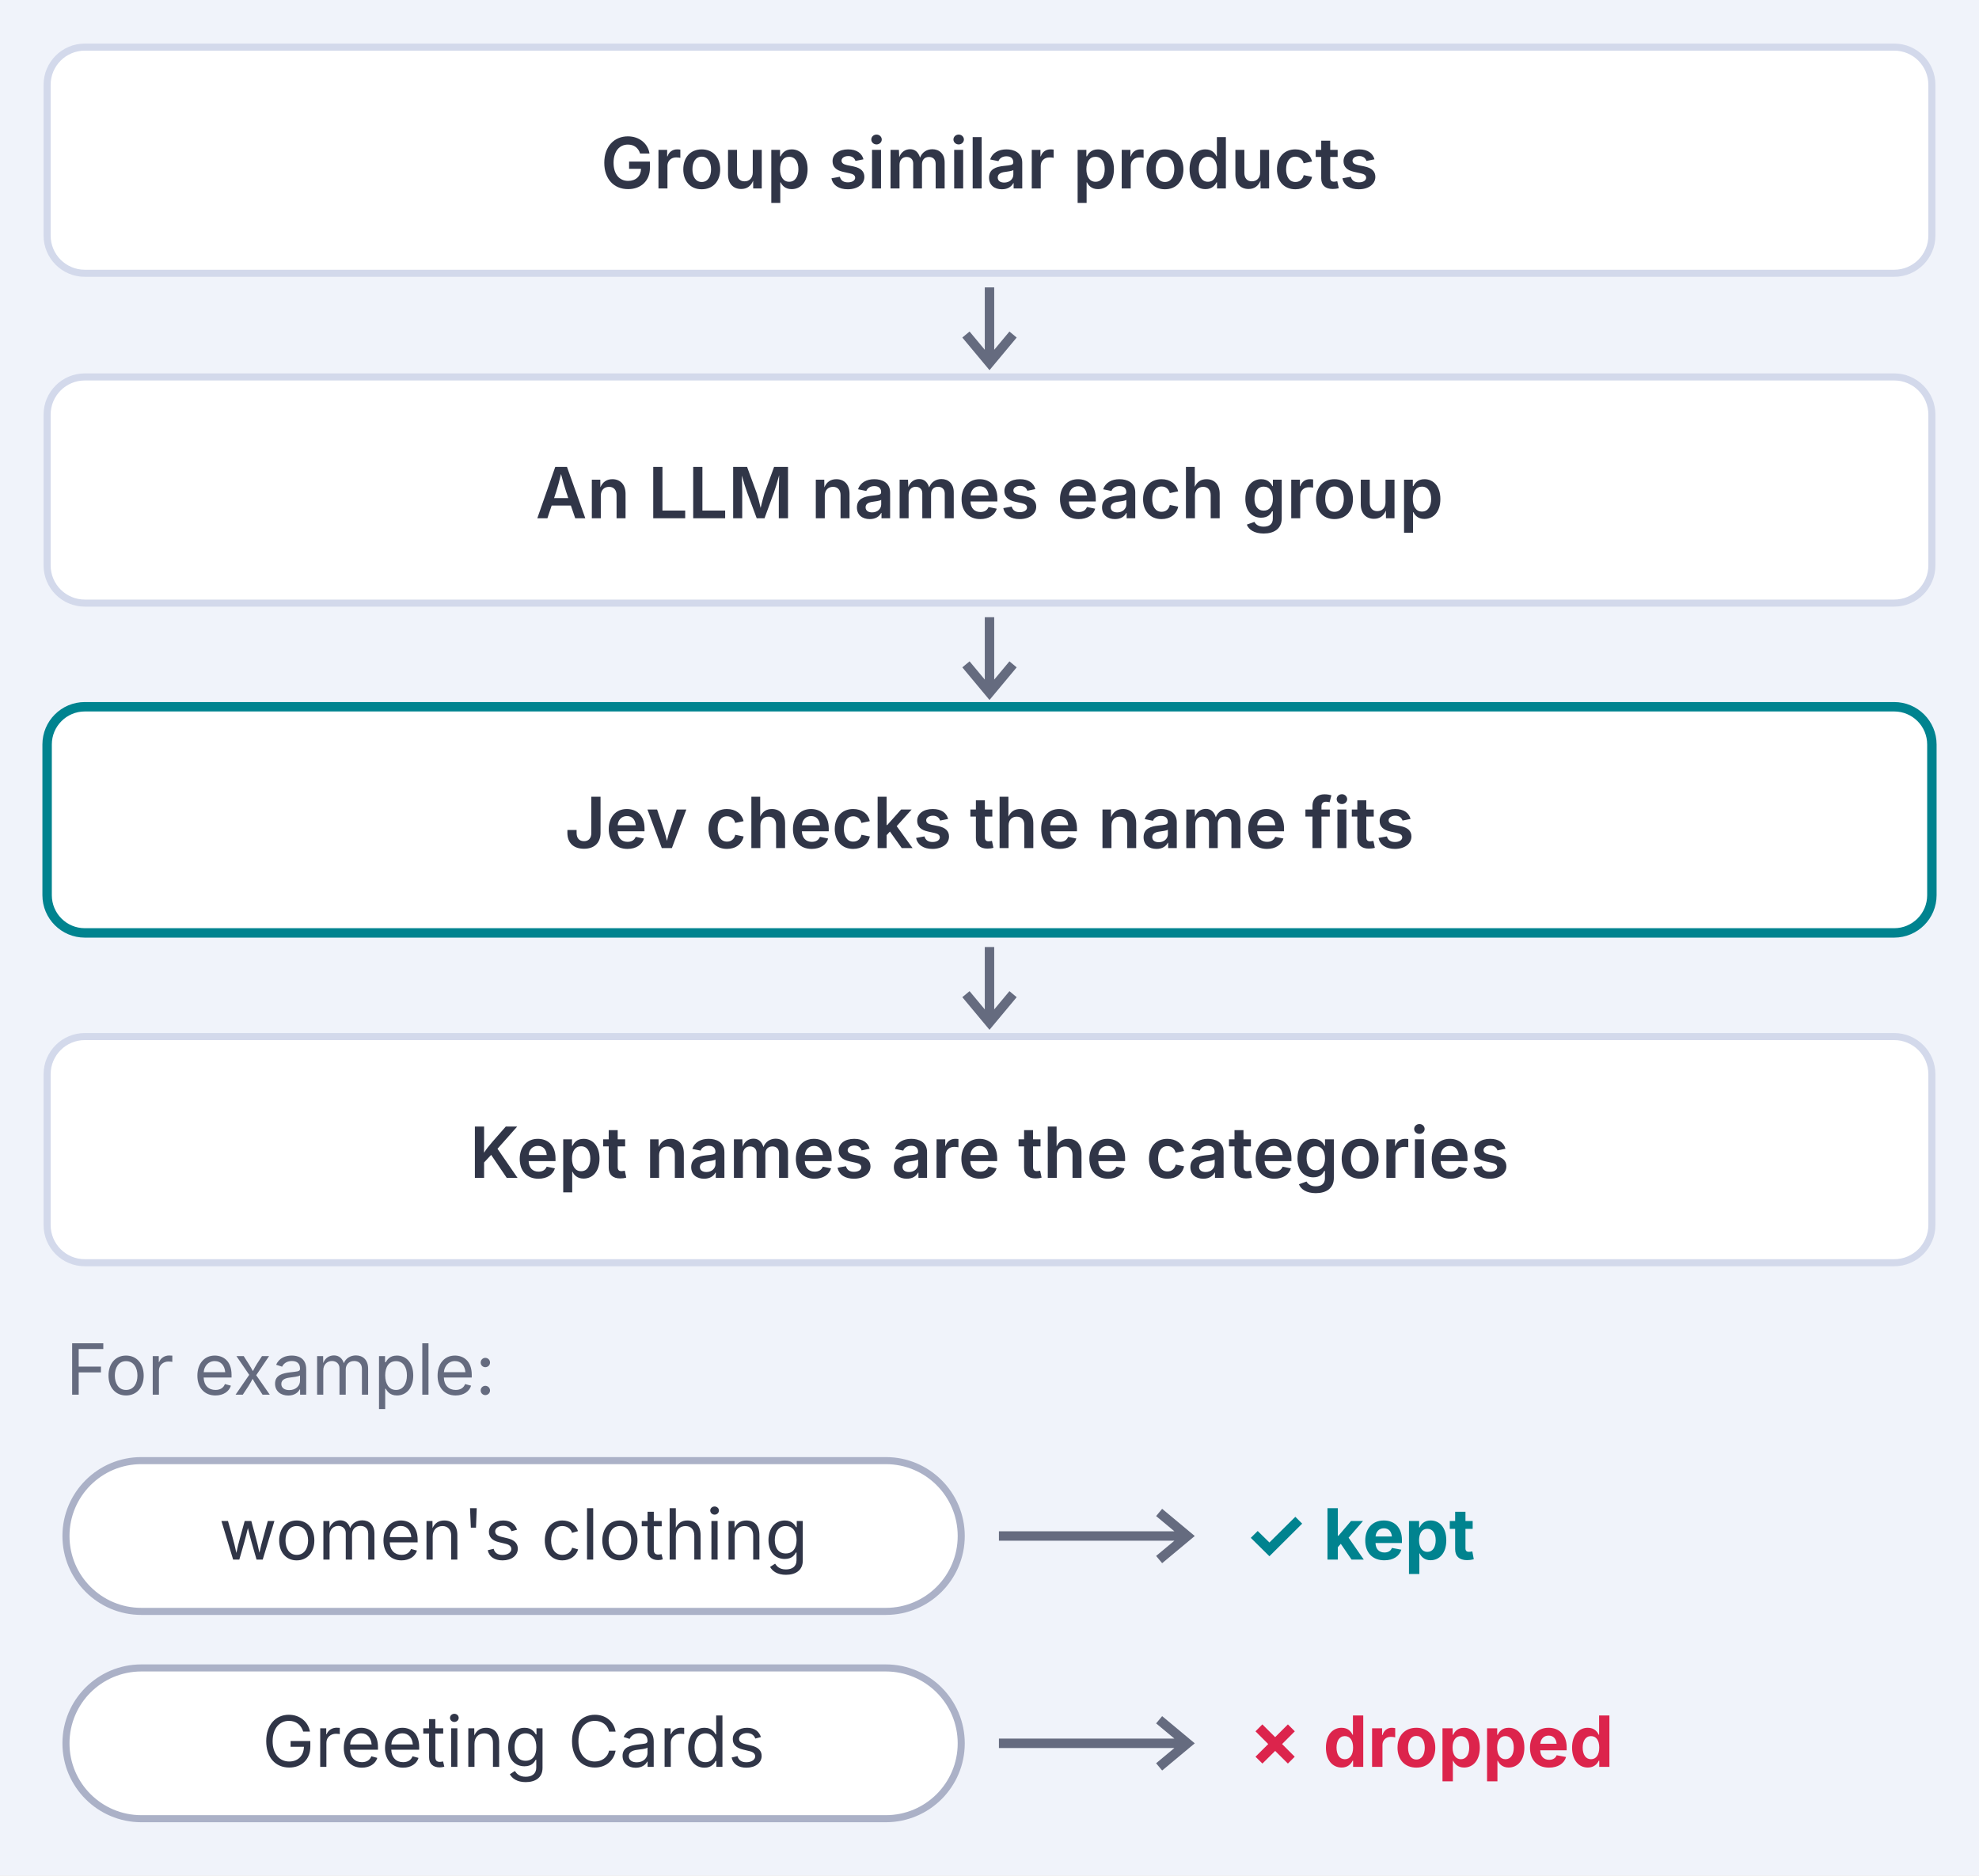
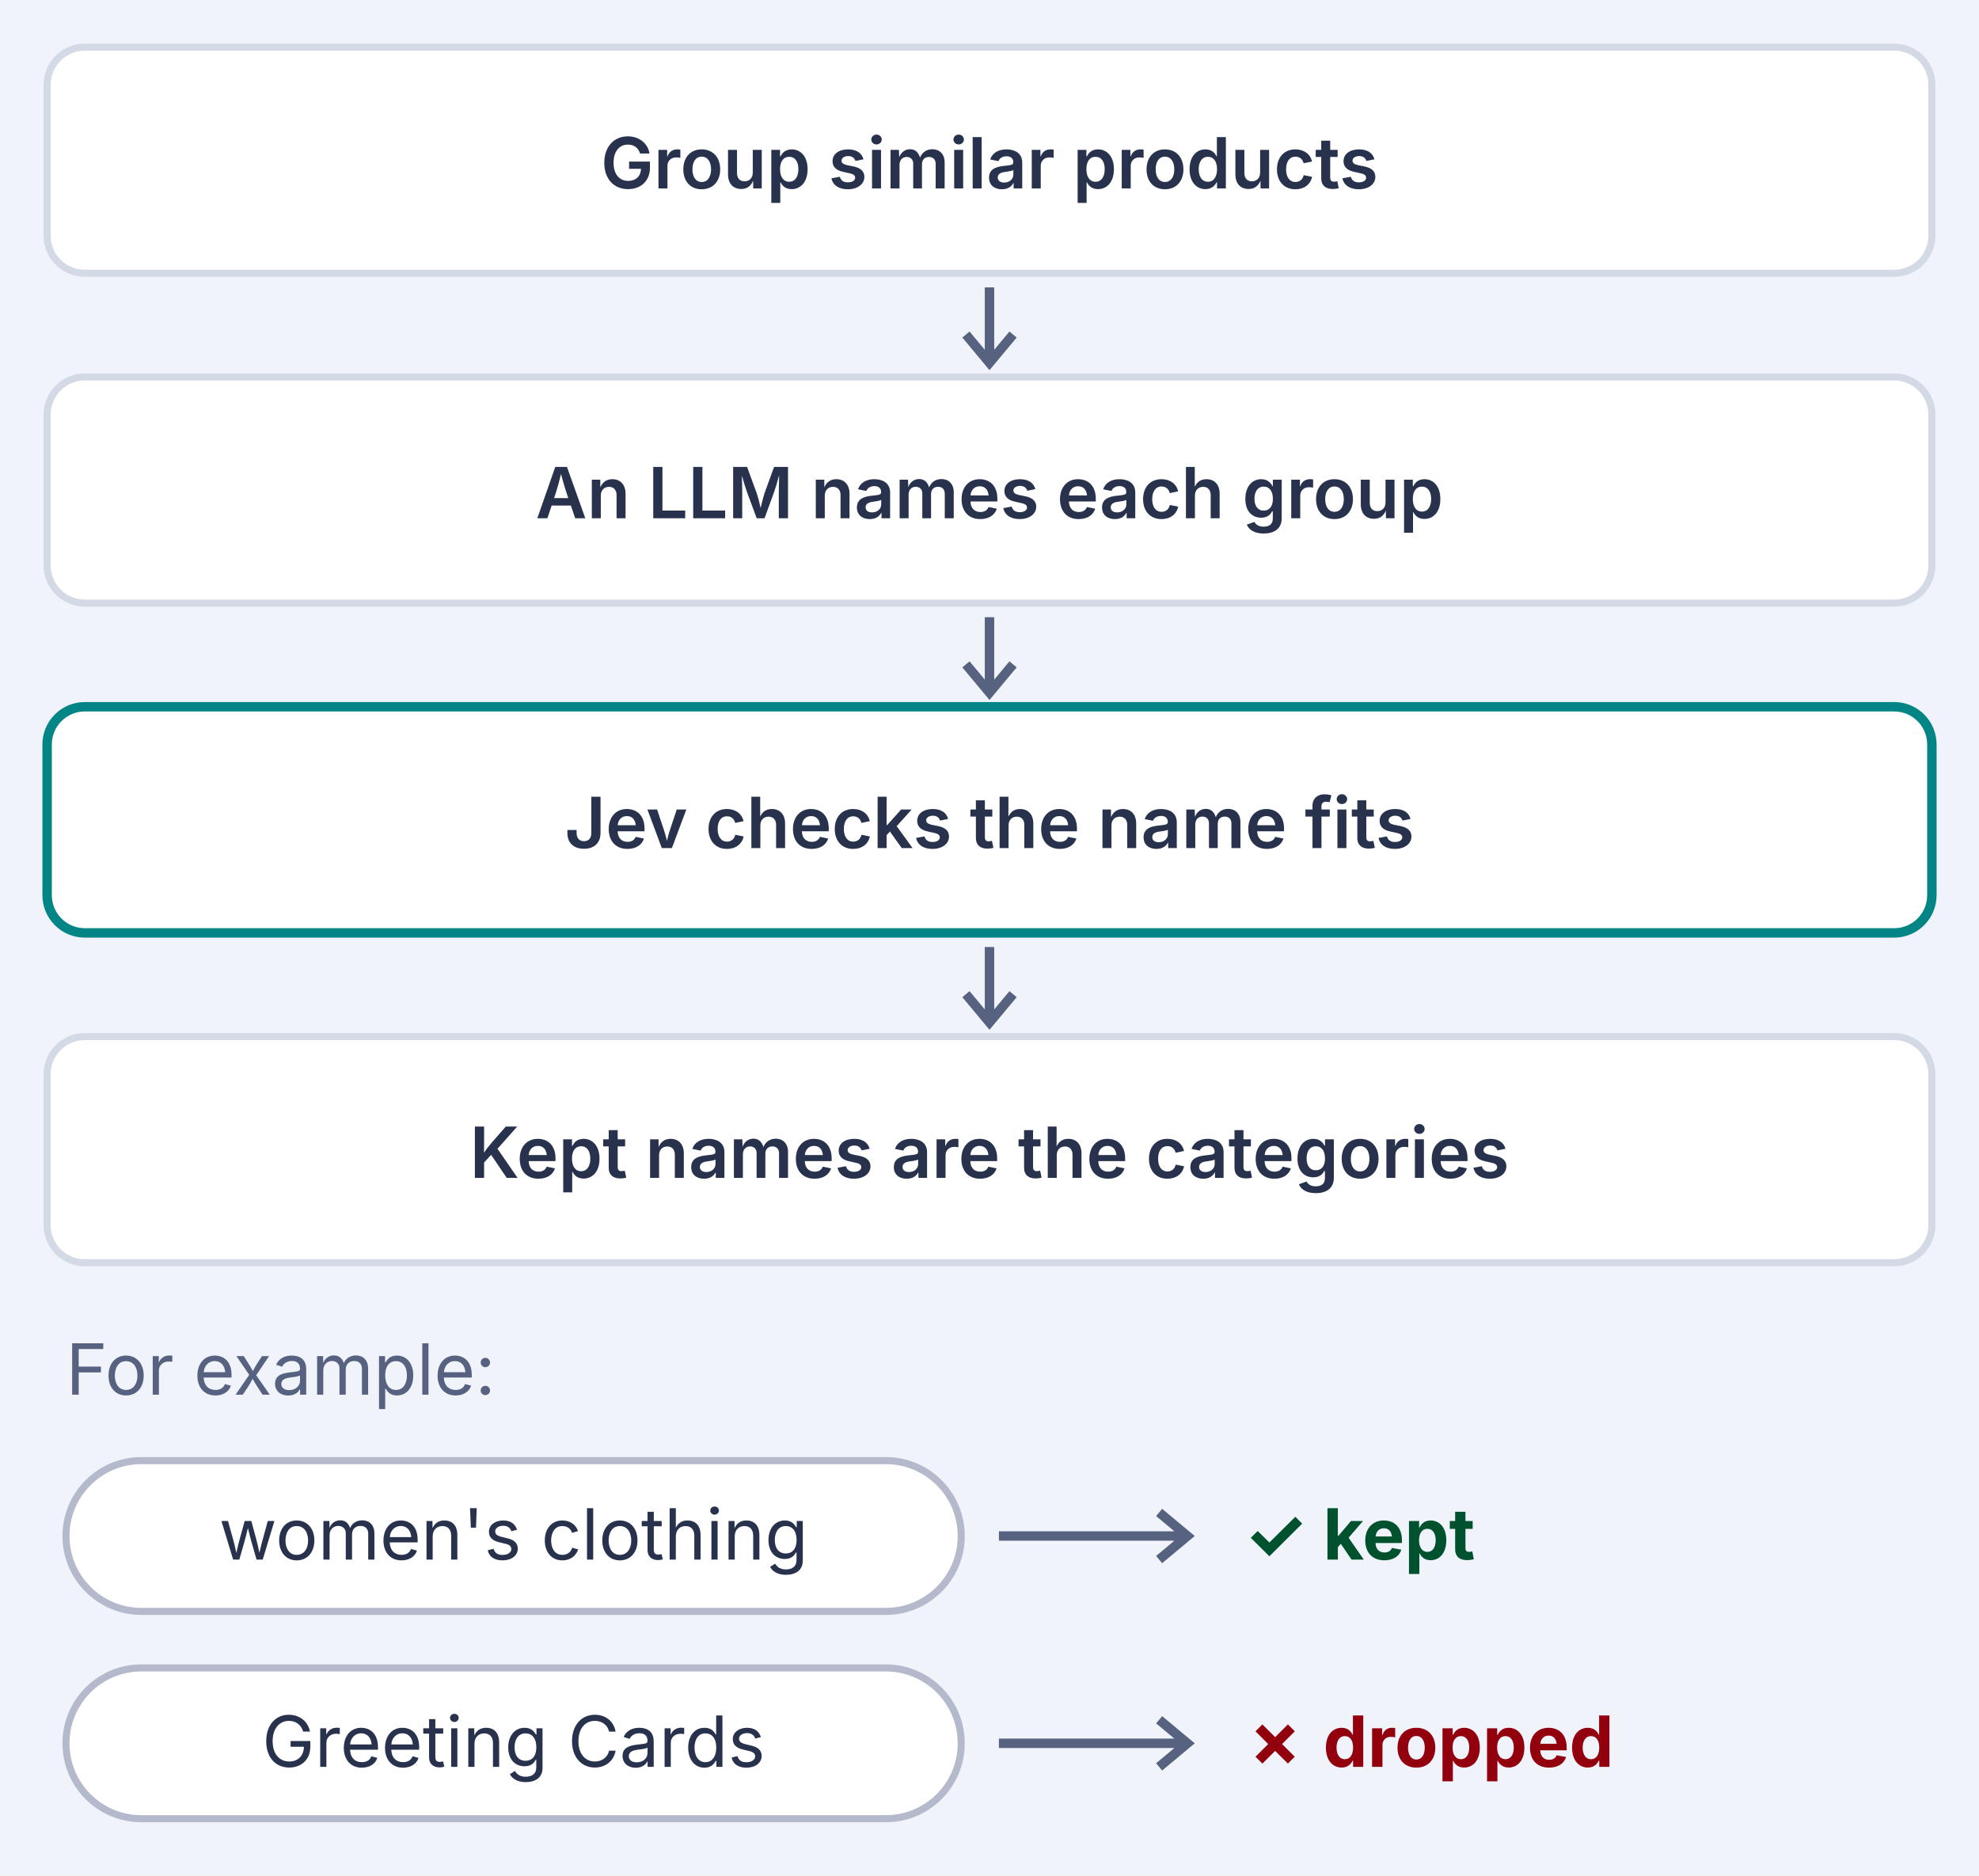
<svg xmlns="http://www.w3.org/2000/svg" width="420" height="398" viewBox="0 0 420 398" role="img" aria-labelledby="t d">
  <rect width="420" height="398" fill="#f0f3fa" />
-   <g font-family="'Mona Sans', -apple-system, 'Segoe UI', sans-serif" font-size="15" fill="#303547">
-     <rect x="10" y="10" width="400" height="48" rx="8" fill="#ffffff" stroke="#d3d9eb" stroke-width="1.5" />
+   <g font-family="'Mona Sans', -apple-system, 'Segoe UI', sans-serif" font-size="15" fill="#28324D">
+     <rect x="10" y="10" width="400" height="48" rx="8" fill="#ffffff" stroke="#D4D9E6" stroke-width="1.5" />
    <text x="210.0" y="40" text-anchor="middle" font-weight="600">Group similar products</text>
-     <path d="M210 61v16m-5-6 5 6 5-6" fill="none" stroke="#656b7f" stroke-width="2" />
-     <rect x="10" y="80" width="400" height="48" rx="8" fill="#ffffff" stroke="#d3d9eb" stroke-width="1.5" />
+     <path d="M210 61v16m-5-6 5 6 5-6" fill="none" stroke="#576280" stroke-width="2" />
+     <rect x="10" y="80" width="400" height="48" rx="8" fill="#ffffff" stroke="#D4D9E6" stroke-width="1.5" />
    <text x="210.0" y="110" text-anchor="middle" font-weight="600">An LLM names each group</text>
-     <path d="M210 131v16m-5-6 5 6 5-6" fill="none" stroke="#656b7f" stroke-width="2" />
-     <rect x="10" y="150" width="400" height="48" rx="8" fill="#ffffff" stroke="#00838f" stroke-width="2" />
+     <path d="M210 131v16m-5-6 5 6 5-6" fill="none" stroke="#576280" stroke-width="2" />
+     <rect x="10" y="150" width="400" height="48" rx="8" fill="#ffffff" stroke="#038585" stroke-width="2" />
    <text x="210.0" y="180" text-anchor="middle" font-weight="600">Jev checks the name fits</text>
-     <path d="M210 201v16m-5-6 5 6 5-6" fill="none" stroke="#656b7f" stroke-width="2" />
-     <rect x="10" y="220" width="400" height="48" rx="8" fill="#ffffff" stroke="#d3d9eb" stroke-width="1.5" />
+     <path d="M210 201v16m-5-6 5 6 5-6" fill="none" stroke="#576280" stroke-width="2" />
+     <rect x="10" y="220" width="400" height="48" rx="8" fill="#ffffff" stroke="#D4D9E6" stroke-width="1.5" />
    <text x="210.0" y="250" text-anchor="middle" font-weight="600">Kept names are the categories</text>
-     <text x="14" y="296" fill="#656b7f">For example:</text>
-     <rect x="14" y="310" width="190" height="32" rx="16" fill="#ffffff" stroke="#abb1c7" stroke-width="1.5" />
+     <text x="14" y="296" fill="#576280">For example:</text>
+     <rect x="14" y="310" width="190" height="32" rx="16" fill="#ffffff" stroke="#B4BACC" stroke-width="1.5" />
    <text x="109" y="331" text-anchor="middle">women's clothing</text>
-     <path d="M212 326h40m-6-5 6 5-6 5" fill="none" stroke="#656b7f" stroke-width="2" />
-     <text x="264" y="331" font-weight="700" fill="#00838f">✓ kept</text>
-     <rect x="14" y="354" width="190" height="32" rx="16" fill="#ffffff" stroke="#abb1c7" stroke-width="1.5" />
+     <path d="M212 326h40m-6-5 6 5-6 5" fill="none" stroke="#576280" stroke-width="2" />
+     <text x="264" y="331" font-weight="700" fill="#00522F">✓ kept</text>
+     <rect x="14" y="354" width="190" height="32" rx="16" fill="#ffffff" stroke="#B4BACC" stroke-width="1.5" />
    <text x="109" y="375" text-anchor="middle">Greeting Cards</text>
-     <path d="M212 370h40m-6-5 6 5-6 5" fill="none" stroke="#656b7f" stroke-width="2" />
-     <text x="264" y="375" font-weight="700" fill="#dc244c">✗ dropped</text>
+     <path d="M212 370h40m-6-5 6 5-6 5" fill="none" stroke="#576280" stroke-width="2" />
+     <text x="264" y="375" font-weight="700" fill="#93000D">✗ dropped</text>
  </g>
</svg>
